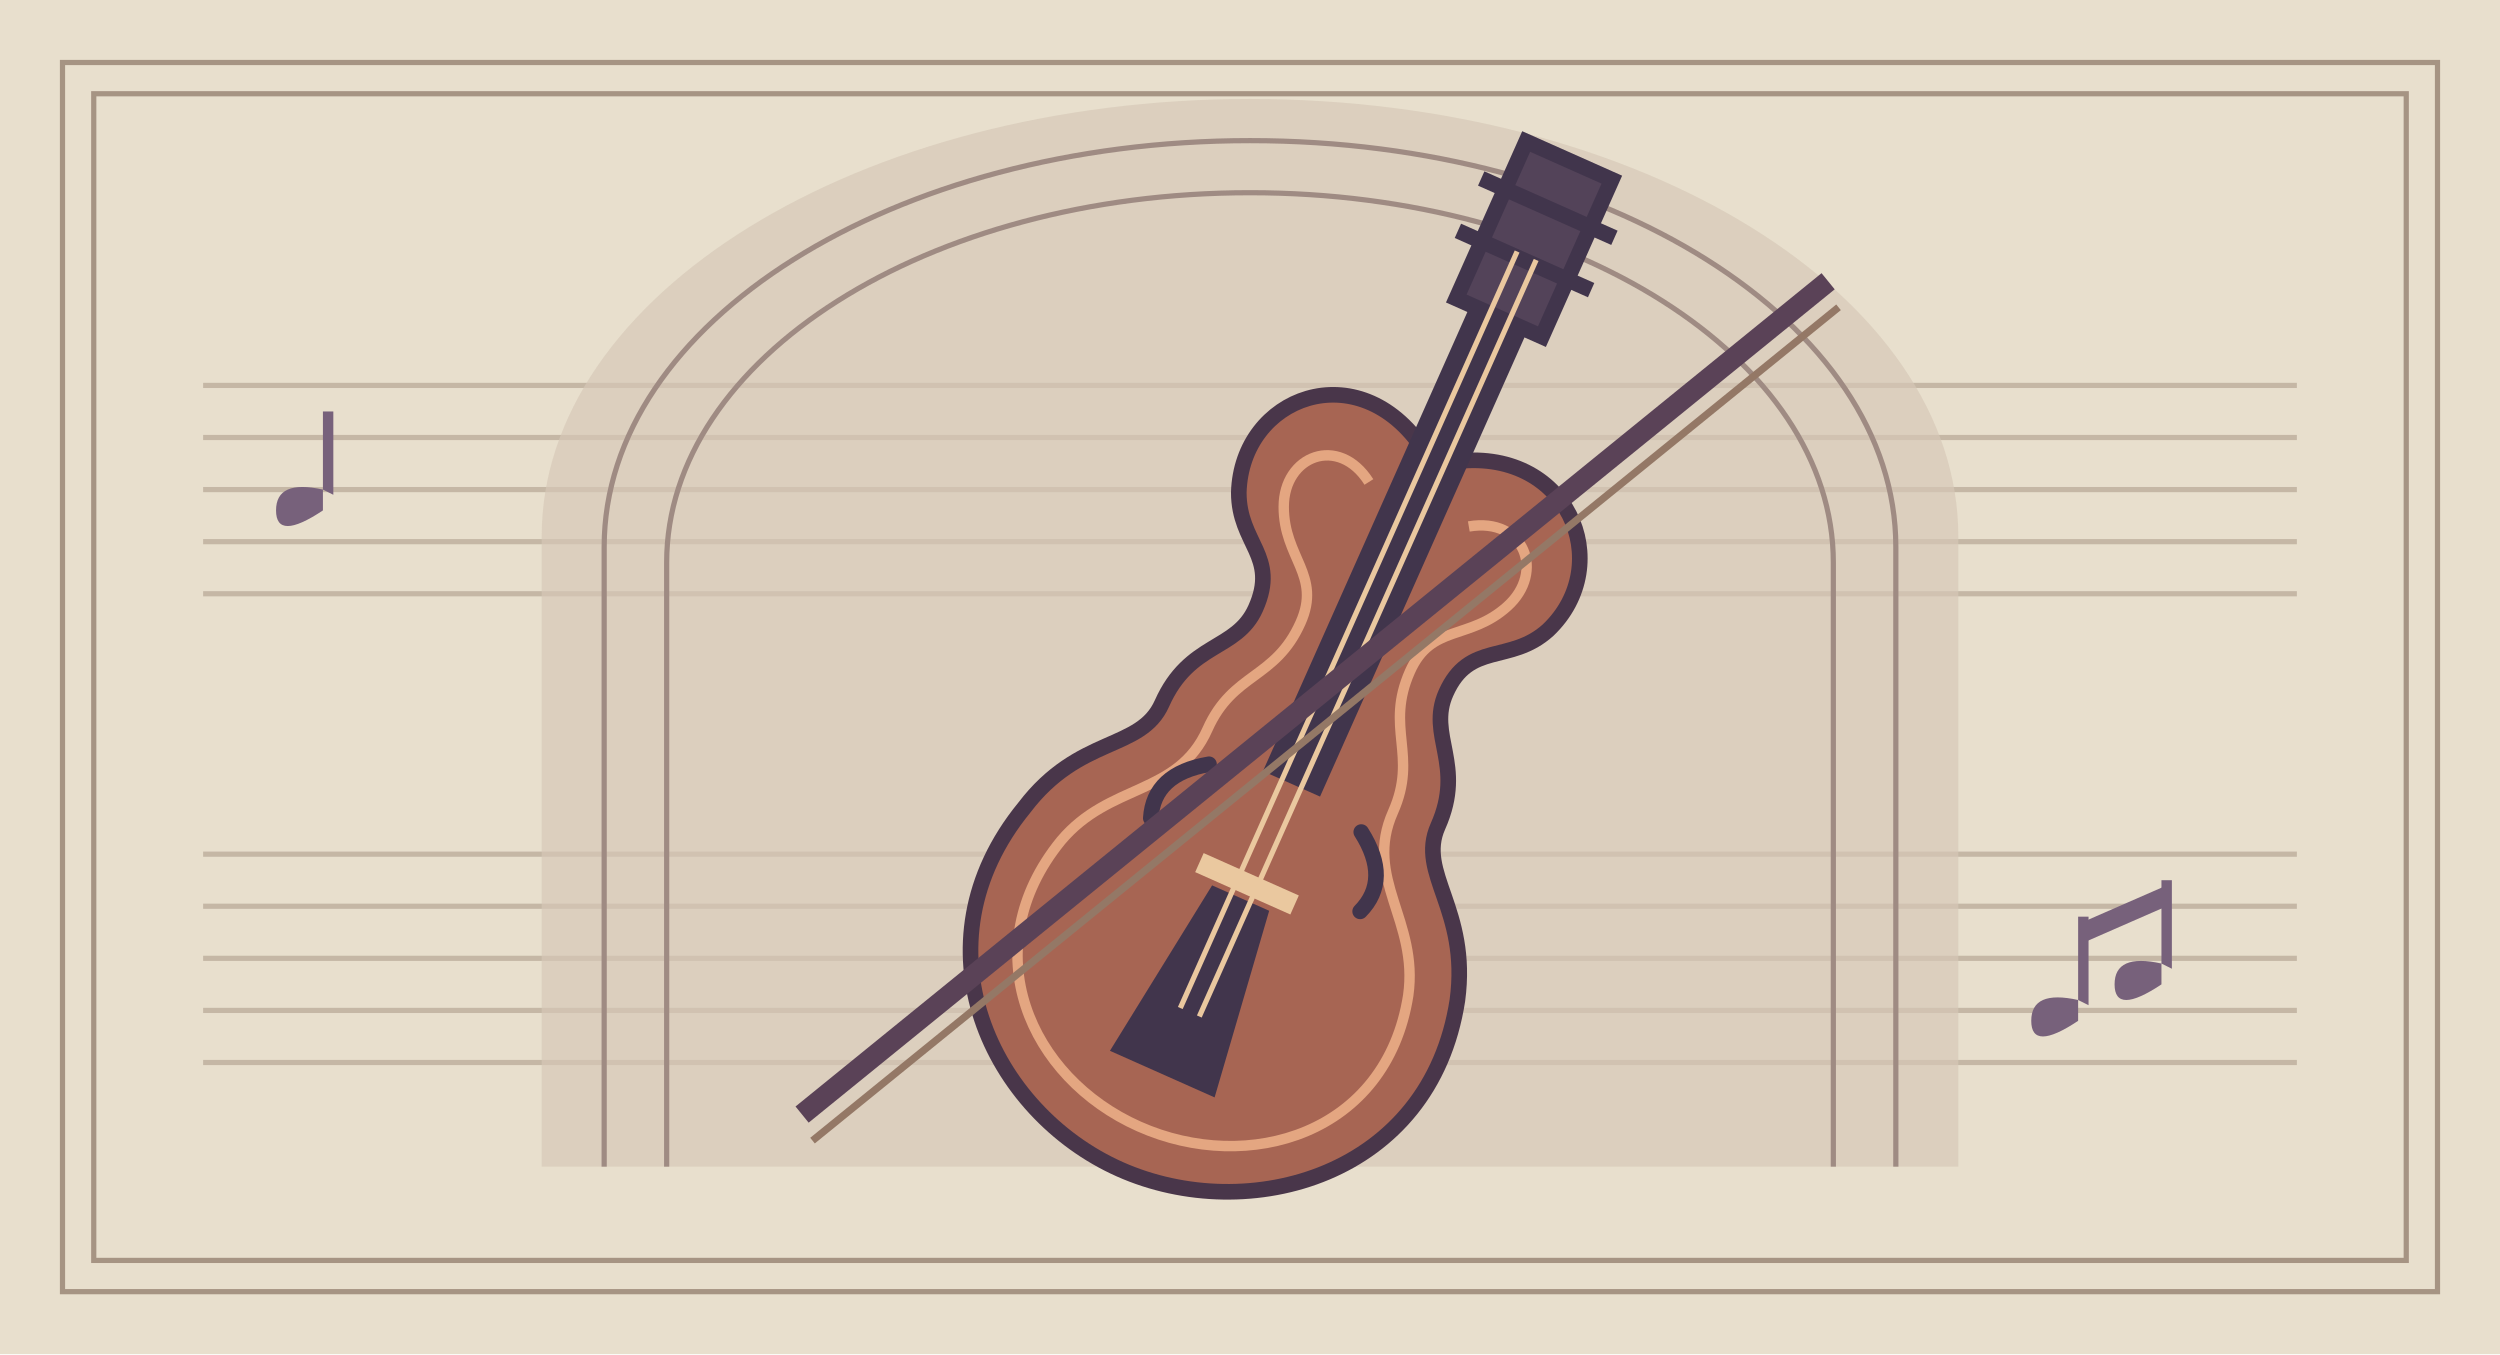
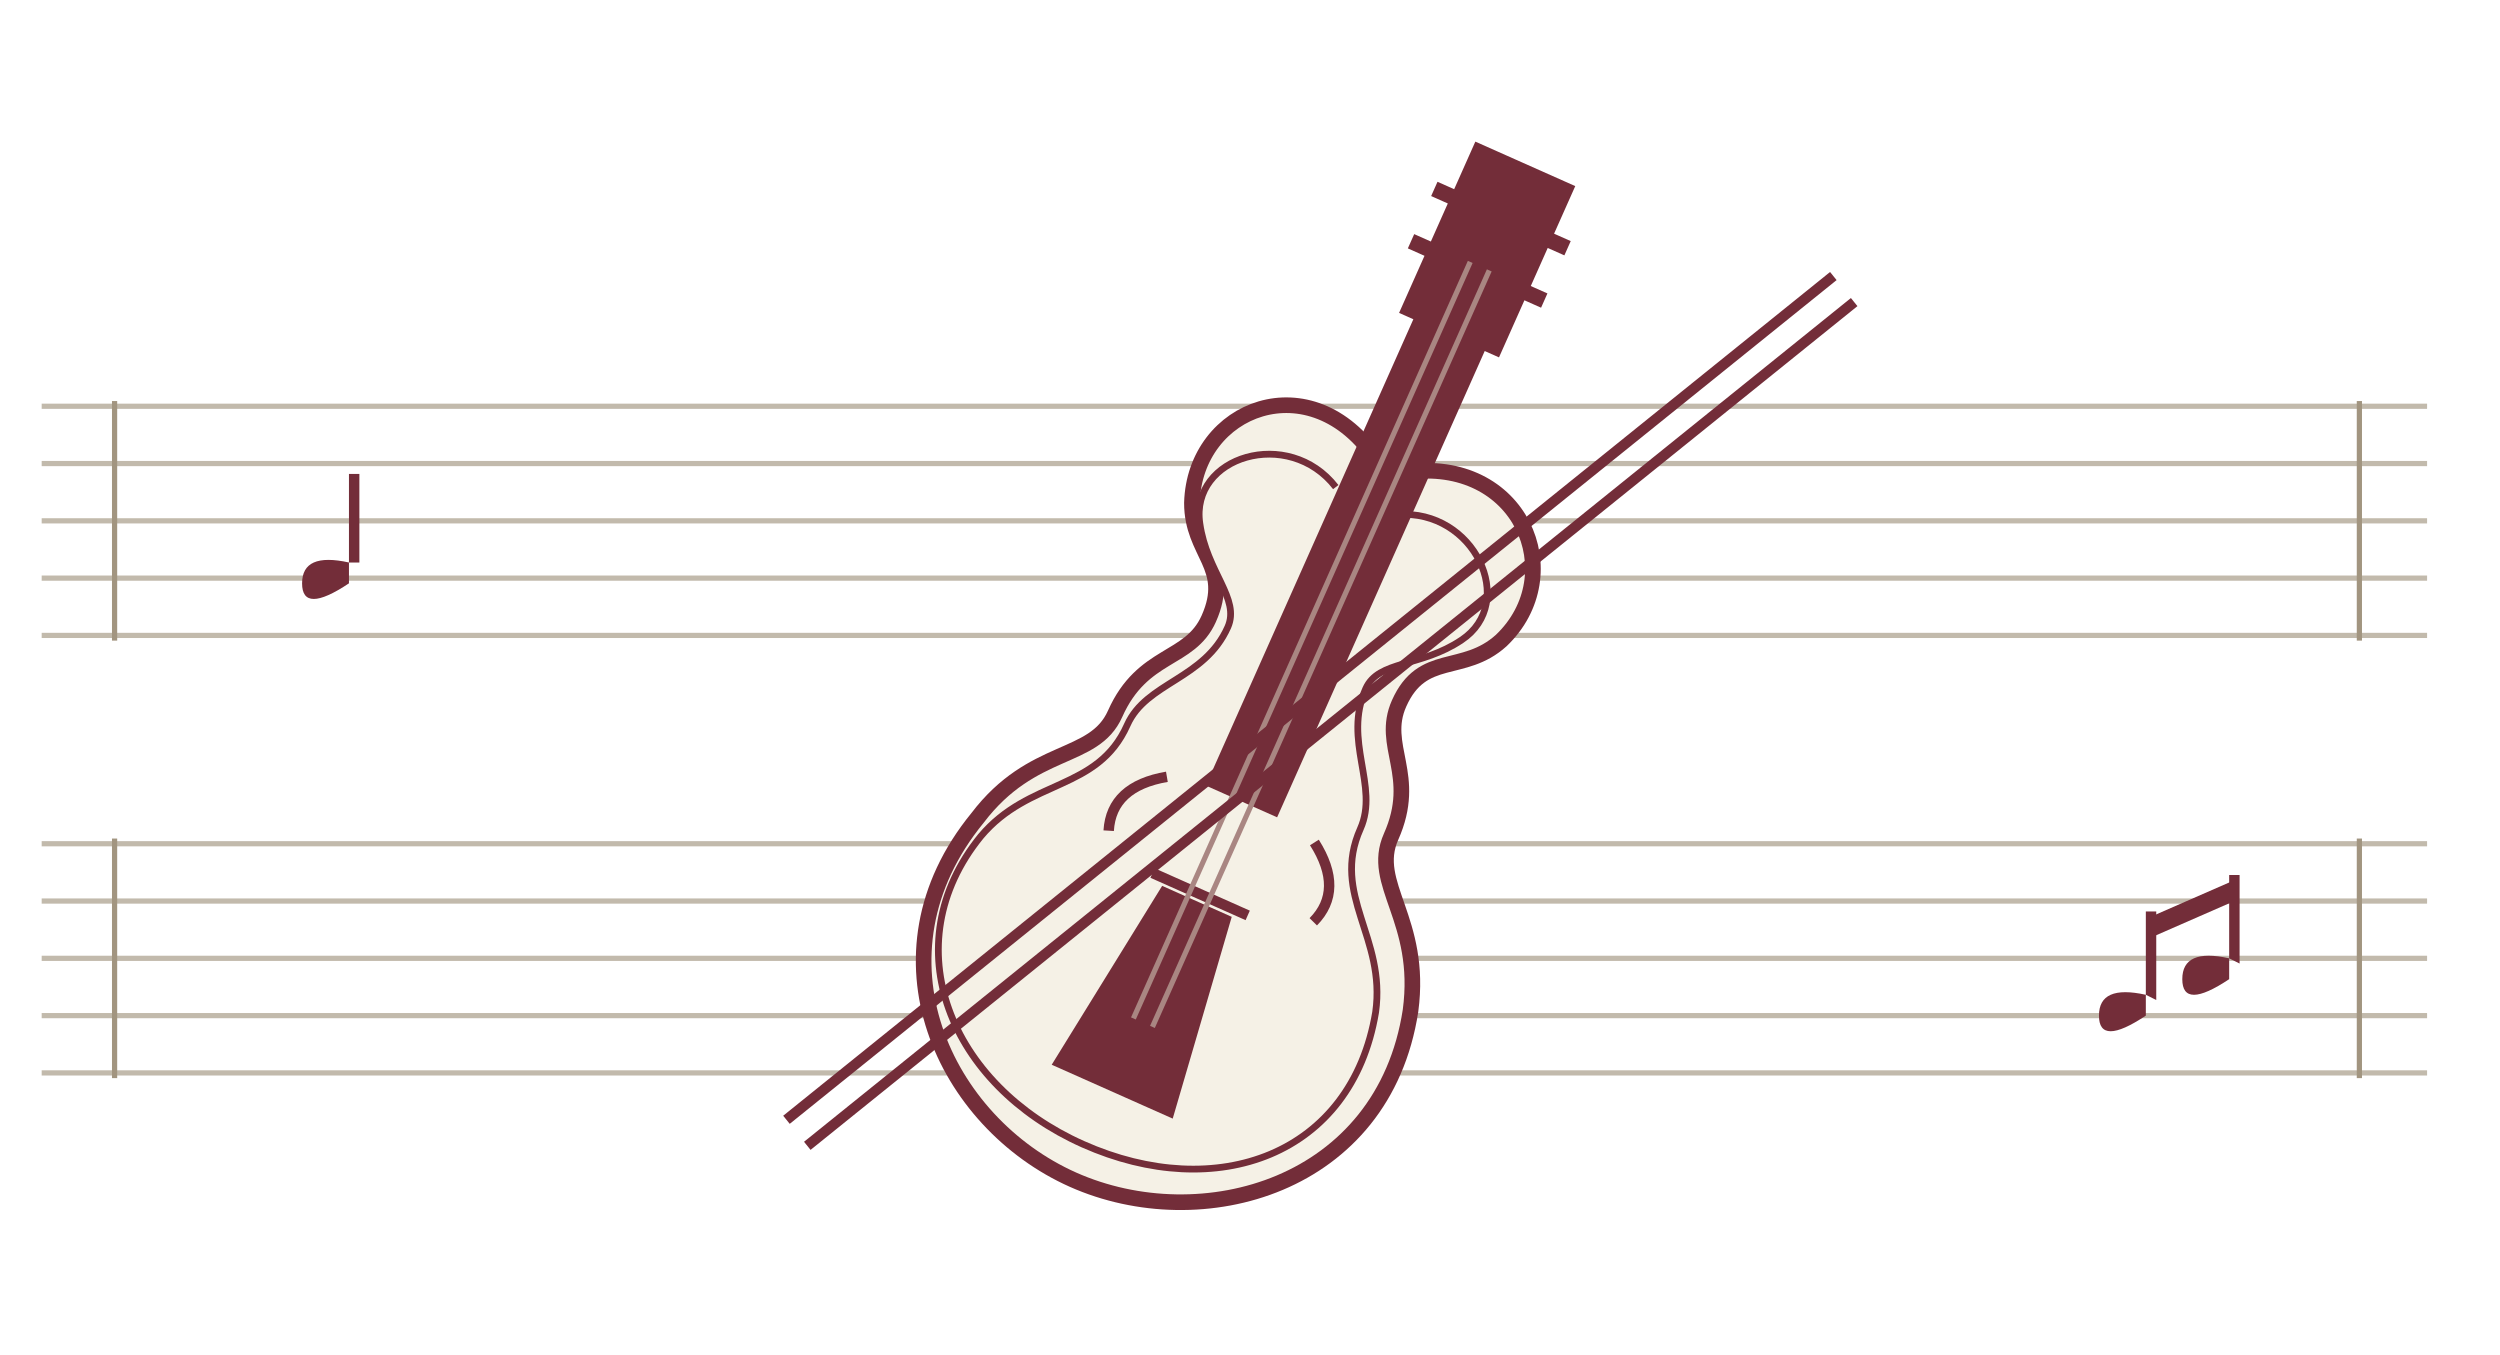
<svg xmlns="http://www.w3.org/2000/svg" width="480" height="260" viewBox="0 0 480 260">
-   <rect width="480" height="260" fill="#e8dfcd" />
-   <g stroke="#a69483" fill="none">
-     <path d="M12 12h456v236H12zM18 18h444v224H18z" />
-     <path d="M39 74h402M39 84h402M39 94h402M39 104h402M39 114h402M39 164h402M39 174h402M39 184h402M39 194h402M39 204h402" opacity=".53" />
+   <g stroke="#a29580" fill="none">
+     <path d="M8 78h458M8 89h458M8 100h458M8 111h458M8 122h458M8 162h458M8 173h458M8 184h458M8 195h458M8 206h458" opacity=".65" />
+     <path d="M22 77v46m0 38v46m431-130v46m0 38v46" />
  </g>
-   <path d="M104 224V103a136 84 0 0 1 272 0v121z" fill="#d6c8b7" opacity=".68" />
-   <path d="M116 224V105a124 78 0 0 1 248 0v119M128 224V108a112 71 0 0 1 224 0v116" fill="none" stroke="#9f8b83" />
-   <g transform="translate(229 10) rotate(24 27 120)">
-     <path d="M25 73c-19-12-36 5-29 22 4 9 12 8 12 19 0 9-9 11-9 24 0 10-12 12-16 29-9 33 18 56 45 56s55-23 46-56c-5-17-17-19-17-29 0-13-9-15-9-24 0-11 9-10 13-19 7-17-11-34-30-22z" fill="#a76553" stroke="#49364a" stroke-width="3" />
-     <path d="M18 83c-9-6-17 2-13 11 4 9 12 9 12 19 0 12-8 14-8 26 0 14-13 17-17 31-7 26 13 44 36 44s44-18 37-44c-4-14-17-17-17-31 0-12-8-14-8-26 0-10 8-10 12-19 4-9-4-17-13-11" fill="none" stroke="#e4a681" stroke-width="2" />
-     <path d="M22 18h12v124H22zM22 166h12l5 37H17z" fill="#41354c" />
-     <path d="M19 11h18v33H19zM14 21h28m-28 11h28" fill="#534359" stroke="#41354c" stroke-width="3" />
-     <path d="M12 145q-9 6-6 14m38-14q9 6 6 14" fill="none" stroke="#41354c" stroke-width="3" stroke-linecap="round" />
-     <path d="M26 31v159m4-159v159" stroke="#eac89f" />
-     <path d="M18 163h20" stroke="#eac89f" stroke-width="4" />
+   <g transform="translate(220 12) rotate(24 27 120)" fill="#f5f1e6" stroke="#732d39" stroke-width="3">
+     <path d="M25 73c-19-12-36 5-29 22 4 9 12 8 12 19 0 9-9 11-9 24 0 10-12 12-16 29-9 33 18 56 45 56s55-23 46-56c-5-17-17-19-17-29 0-13-9-15-9-24 0-11 9-10 13-19 7-17-11-34-30-22z" />
+     <path d="M20 81c-13-7-28 6-21 17 5 8 13 10 13 16 0 11-10 16-10 25 0 14-13 17-17 31-7 26 14 46 42 46s48-19 41-46c-4-14-17-17-17-31 0-9-10-14-10-25 0-6 8-8 13-16 7-11-8-24-21-17" stroke-width="1.3" />
+     <path d="M22 18h12v124H22zM22 166h12l5 37H17zM19 11h18v33H19zM14 21h28m-28 11h28" fill="#732d39" />
+     <path d="M13 145q-9 6-6 14m37-14q9 6 6 14M18 163h20" fill="none" stroke-width="2" />
+     <path d="M26 31v159m4-159v159" stroke="#a98682" stroke-width="1" />
  </g>
-   <path d="M154 214 351 54" stroke="#5a4257" stroke-width="4" />
-   <path d="M156 219 353 59" stroke="#947866" stroke-width="1.4" />
-   <g fill="#77617b">
-     <path d="M62 94q-9-2-9 4t9 0V79h2v16zm337 98q-9-2-9 4t9 0v-20h2v17zm16-7q-9-2-9 4t9 0v-20h2v17z" />
-     <path d="m400 177 16-7v4l-16 7z" />
+   <path d="M151 215 352 53m-197 167L356 58" stroke="#732d39" stroke-width="2" />
+   <g fill="#732d39">
+     <path d="M67 108q-9-2-9 4t9 0V91h2v17zm345 83q-9-2-9 4t9 0v-20h2v17zm16-7q-9-2-9 4t9 0v-20h2v17z" />
+     <path d="m413 176 16-7v4l-16 7z" />
  </g>
</svg>
